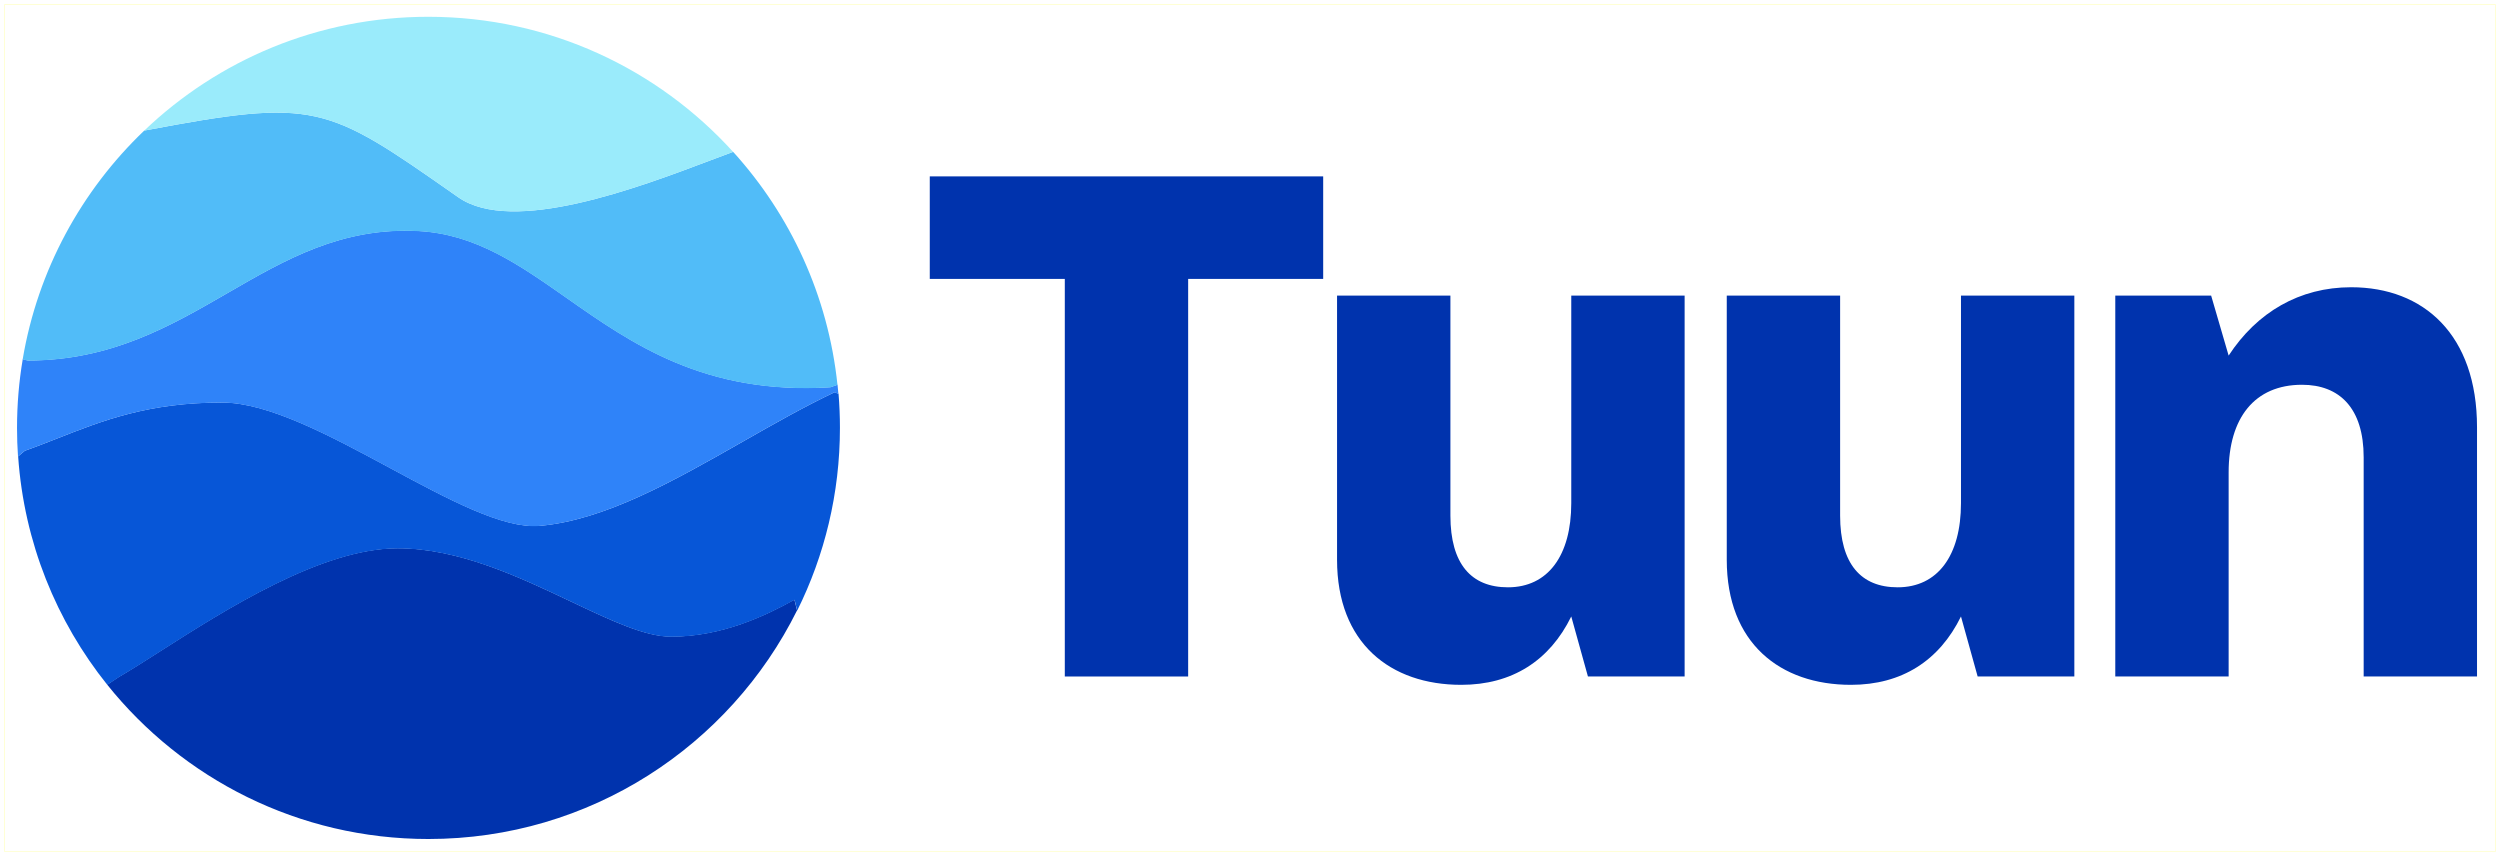
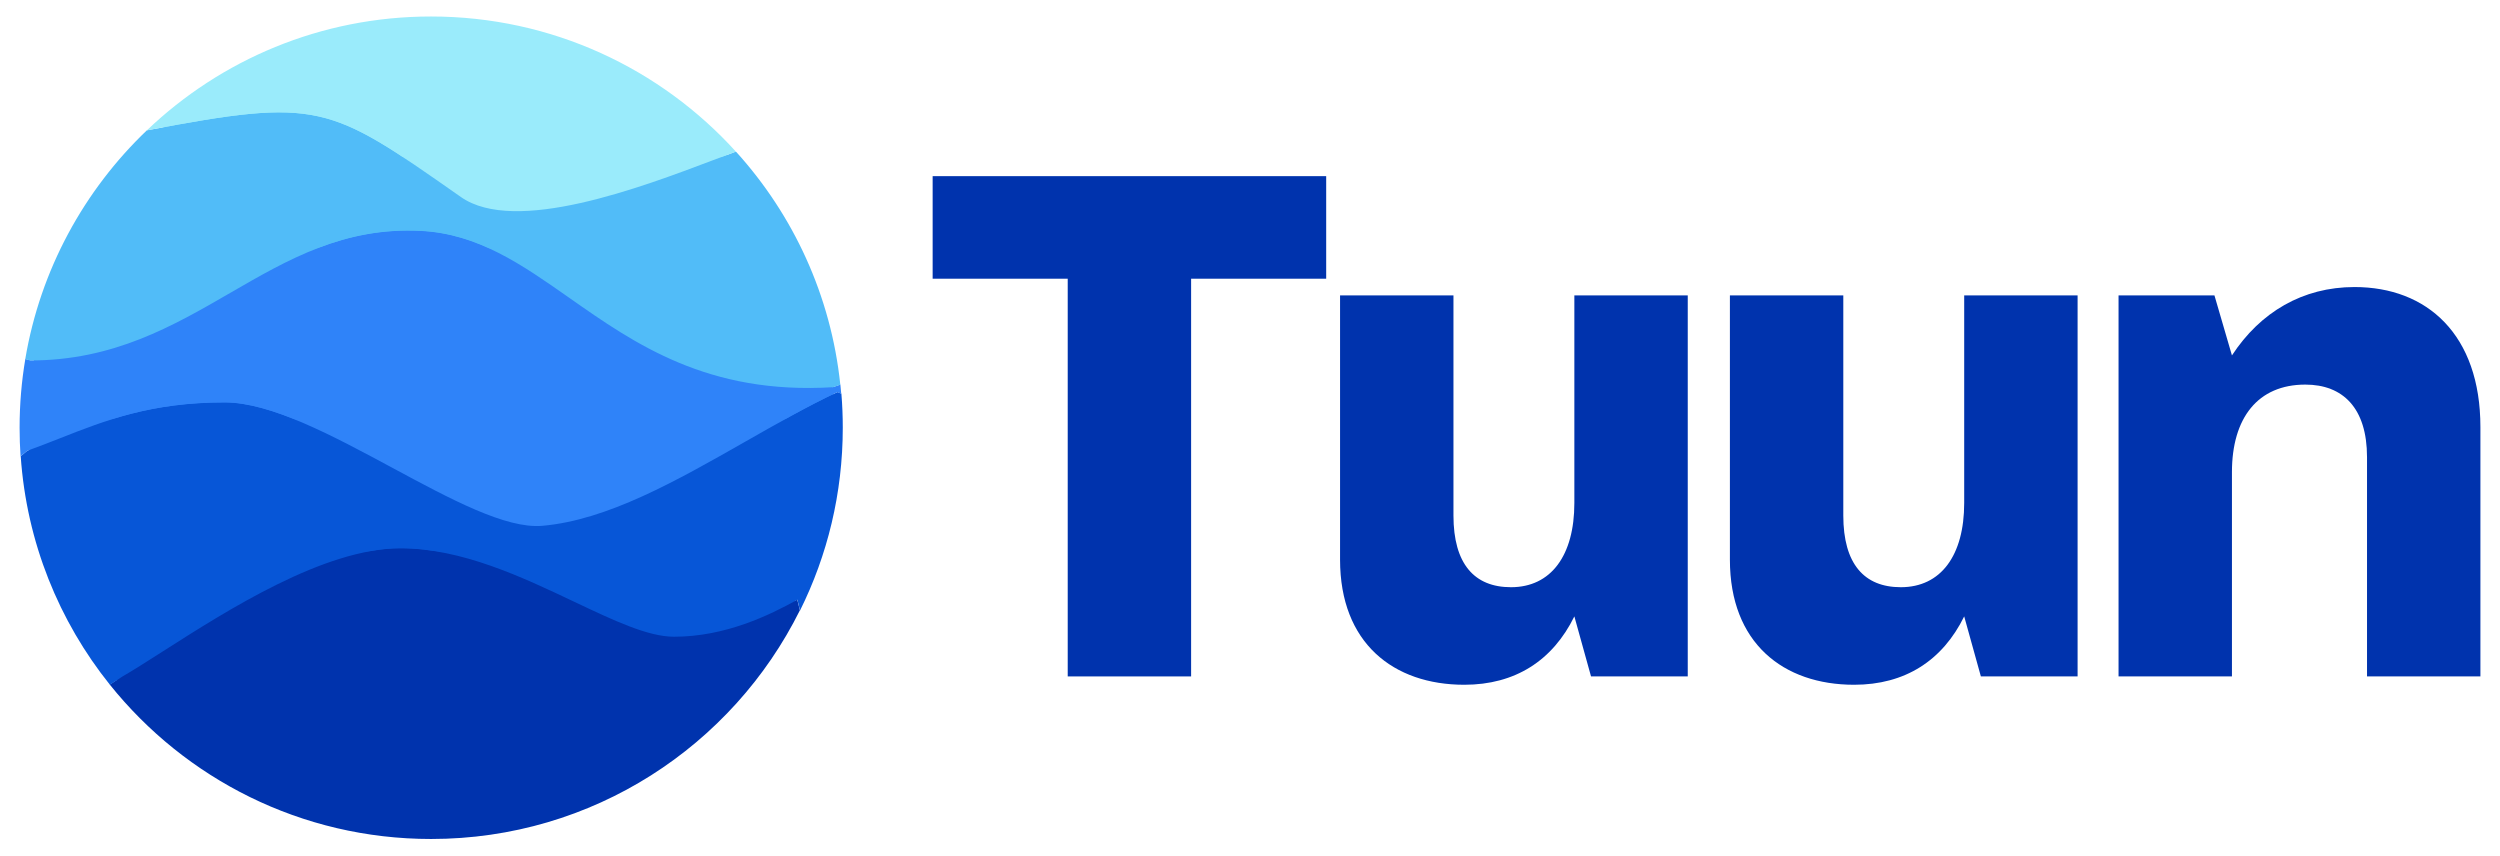
- <svg xmlns="http://www.w3.org/2000/svg" width="3011" height="1031" viewBox="0 0 3011 1031" version="1.1" id="svg20" style="fill:none">
-   <defs id="defs24" />
-   <g id="g833" transform="translate(5.500008,5.215306)">
-     <path style="fill:#0033ad" id="path2" d="m 954.476,729.943 c -81.06,163.188 -249.436,275.342 -444.007,275.342 -156.533,0 -296.111,-72.588 -386.91,-185.939 l 14.469,-9.556 c 13.668,-7.913 30.355,-18.566 49.207,-30.602 78.464,-50.093 194.424,-124.125 286.244,-124.125 73.428,0 146.453,34.633 209.198,64.391 47.26,22.414 88.688,42.062 120.063,42.062 61.891,0 115.118,-25.995 148.539,-44.562 z" />
-     <path style="fill:#0756d7" id="path4" d="m 954.656,730.19 c 32.941,-66.315 51.462,-141.058 51.462,-220.127 0,-13.8 -0.564,-27.468 -1.67,-40.982 l -4.715,-1.917 c -36.627,17.35 -73.854,38.542 -111.195,59.8 -82.546,46.991 -165.65,94.299 -244.06,101.118 -43.762,3.805 -110.444,-32.109 -179.999,-69.571 -71.782,-38.66 -146.622,-78.968 -202.488,-78.968 -88.598,0 -143.686,21.681 -197.988,43.054 -13.117,5.162 -26.188,10.307 -39.674,15.123 l -7.975,6.704 c 7.107,103.754 46.156,198.731 107.388,275.17 l 14.467,-9.554 c 13.668,-7.913 30.355,-18.566 49.207,-30.602 78.464,-50.093 194.424,-124.125 286.244,-124.125 73.428,0 146.453,34.633 209.198,64.391 47.26,22.414 88.688,42.062 120.063,42.062 61.891,0 115.118,-25.995 148.539,-44.562 z" />
-     <path style="fill:#2f83f9" id="path6" d="m 1004.267,469.221 -4.714,-1.916 c -36.627,17.35 -73.854,38.542 -111.195,59.799 -82.546,46.991 -165.651,94.3 -244.06,101.118 -43.763,3.806 -110.445,-32.109 -180,-69.57 -71.781,-38.66 -146.622,-78.969 -202.488,-78.969 -88.598,0 -143.685,21.682 -197.987,43.054 -13.117,5.163 -26.188,10.307 -39.674,15.124 l -7.975,6.704 C 15.395,533.212 15,521.754 15,510.203 c 0,-28.233 2.362,-55.916 6.898,-82.86 l 5.962,1.585 c 100.203,0 171.607,-41.308 241.014,-81.46 69.491,-40.201 136.978,-79.243 229.358,-74.506 68.834,3.53 121.445,40.425 178.876,80.7 78.715,55.201 166.485,116.753 317.492,107.449 2.72,-0.94 5.608,-1.934 8.634,-2.972 0.384,3.682 0.729,7.376 1.032,11.082 z" />
-     <path style="fill:#51bcf8" id="path8" d="m 1003.153,458.357 c -3.026,1.039 -5.913,2.033 -8.634,2.973 -151.006,9.303 -238.776,-52.248 -317.492,-107.449 -57.431,-40.275 -110.041,-77.17 -178.875,-80.7 -92.381,-4.738 -159.868,34.304 -229.359,74.505 -69.406,40.152 -140.811,81.461 -241.014,81.461 l -5.962,-1.585 c 18.109,-107.559 70.876,-203.353 146.419,-275.5 207.281,-39.375 218.521,-31.506 374.796,77.895 l 3.397,2.378 c 65.317,45.722 216.802,-11.569 303.544,-44.374 l 0.005,-0.002 c 9.902,-3.745 18.96,-7.171 26.95,-10.088 l 0.84,0.099 c 68.66,75.826 114.172,173.006 125.385,280.387 z" />
-     <path style="fill:#9aebfb" id="path10" d="m 877.732,178.016 -0.84,-0.098 c -7.991,2.918 -17.051,6.344 -26.954,10.089 -86.743,32.806 -238.229,90.097 -303.545,44.375 l -3.398,-2.378 c -156.274,-109.401 -167.514,-117.27 -374.796,-77.895 C 257.14,67.166 377.654,15 510.351,15 c 145.706,0 276.722,62.895 367.381,163.016 z" />
-     <path style="fill:#0033ad" id="path12" d="m 1425.514,809.556 v -478.852 h 162.63 v -123.477 h -473.83 v 123.477 h 162.63 v 478.852 z" />
-     <path style="fill:#0033ad" id="path14" d="m 1886.934,737.276 20.08,72.28 h 116.45 v -458.774 h -136.53 v 249.966 c 0,63.245 -28.11,101.392 -76.29,101.392 -44.17,0 -69.27,-28.108 -69.27,-86.333 v -265.025 h -136.53 v 318.23 c 0,100.388 64.25,150.583 149.58,150.583 61.24,0 106.41,-29.113 132.51,-82.319 z" />
-     <path style="fill:#0033ad" id="path16" d="m 2356.304,737.276 20.08,72.28 h 116.45 v -458.774 h -136.53 v 249.966 c 0,63.245 -28.11,101.392 -76.3,101.392 -44.17,0 -69.26,-28.108 -69.26,-86.333 v -265.025 h -136.53 v 318.23 c 0,100.388 64.25,150.583 149.58,150.583 61.23,0 106.41,-29.113 132.51,-82.319 z" />
-     <path style="fill:#0033ad" id="path18" d="m 2678.674,809.556 v -245.951 c 0,-65.252 31.12,-105.408 88.34,-105.408 45.17,0 74.29,28.109 74.29,87.338 v 264.021 h 136.52 v -300.161 c 0,-111.431 -64.24,-168.652 -151.58,-168.652 -62.24,0 -113.44,30.117 -147.57,82.318 l -21.08,-72.279 h -115.45 v 458.774 z" />
+ <svg xmlns="http://www.w3.org/2000/svg" width="3010" height="1030" viewBox="0 0 3010 1030" version="1.1" id="svg20" style="fill:none">
+   <defs id="defs24">
+     <clipPath clipPathUnits="userSpaceOnUse" id="clipPath888">
+       <rect style="opacity:1;fill:#000000;fill-opacity:1;stroke:none;stroke-width:0.451;stroke-linecap:round;stroke-linejoin:miter;stroke-miterlimit:4;stroke-dasharray:none;stroke-dashoffset:0;stroke-opacity:1;paint-order:fill markers stroke" id="rect890" width="1075.509" height="291.092" x="-2745.46" y="3010.427" transform="scale(-1,1)" />
+     </clipPath>
+     <clipPath clipPathUnits="userSpaceOnUse" id="clipPath900">
+       <rect style="opacity:1;fill:#ffac91;fill-opacity:0.573;stroke:none;stroke-width:0.877;stroke-linecap:round;stroke-linejoin:miter;stroke-miterlimit:4;stroke-dasharray:none;stroke-dashoffset:0;stroke-opacity:1;paint-order:fill markers stroke" id="rect902" width="1017.291" height="497.921" x="-2719.415" y="3002.767" transform="scale(-1,1)" />
+     </clipPath>
+     <clipPath clipPathUnits="userSpaceOnUse" id="clipPath912">
+       <rect style="opacity:1;fill:#f3abe4;fill-opacity:0.573;stroke:none;stroke-width:0.877;stroke-linecap:round;stroke-linejoin:miter;stroke-miterlimit:4;stroke-dasharray:none;stroke-dashoffset:0;stroke-opacity:1;paint-order:fill markers stroke" id="rect914" width="1066.317" height="655.724" x="-2748.524" y="3022.684" transform="scale(-1,1)" />
+     </clipPath>
+     <clipPath clipPathUnits="userSpaceOnUse" id="clipPath958">
+       <rect style="opacity:1;fill:#0a0a0a;fill-opacity:0.258;stroke:none;stroke-width:0.877;stroke-linecap:round;stroke-linejoin:miter;stroke-miterlimit:4;stroke-dasharray:none;stroke-dashoffset:0;stroke-opacity:1;paint-order:fill markers stroke" id="rect960" width="821.185" height="212.191" x="-2618.299" y="2998.171" transform="scale(-1,1)" />
+     </clipPath>
+     <clipPath clipPathUnits="userSpaceOnUse" id="clipPath1042">
+       <rect style="opacity:1;fill:#00080a;fill-opacity:0.49;stroke:none;stroke-width:1.246;stroke-linecap:round;stroke-linejoin:miter;stroke-miterlimit:4;stroke-dasharray:none;stroke-dashoffset:0;stroke-opacity:1;paint-order:fill markers stroke" id="rect1044" width="1018.333" height="450.667" x="-4209.833" y="2814.166" transform="scale(-1,1)" />
+     </clipPath>
+     <clipPath clipPathUnits="userSpaceOnUse" id="clipPath1048">
+       <rect style="opacity:1;fill:#00080a;fill-opacity:0.49;stroke:none;stroke-width:0.834;stroke-linecap:round;stroke-linejoin:miter;stroke-miterlimit:4;stroke-dasharray:none;stroke-dashoffset:0;stroke-opacity:1;paint-order:fill markers stroke" id="rect1050" width="1278.333" height="249.167" x="-2836.167" y="3446.834" transform="scale(-1,1)" />
+     </clipPath>
+     <clipPath clipPathUnits="userSpaceOnUse" id="clipPath1058">
+       <rect style="opacity:1;fill:#00080a;fill-opacity:0.49;stroke:none;stroke-width:0.877;stroke-linecap:round;stroke-linejoin:miter;stroke-miterlimit:4;stroke-dasharray:none;stroke-dashoffset:0;stroke-opacity:1;paint-order:fill markers stroke" id="rect1060" width="1020.5" height="257.833" x="-2725.667" y="3275.667" transform="scale(-1,1)" />
+     </clipPath>
+     <clipPath clipPathUnits="userSpaceOnUse" id="clipPath1064">
+       <rect style="opacity:1;fill:#00080a;fill-opacity:0.49;stroke:none;stroke-width:0.767;stroke-linecap:round;stroke-linejoin:miter;stroke-miterlimit:4;stroke-dasharray:none;stroke-dashoffset:0;stroke-opacity:1;paint-order:fill markers stroke" id="rect1066" width="938.167" height="134.333" x="-2682.334" y="3189" transform="scale(-1,1)" />
+     </clipPath>
+   </defs>
+   <g id="g1239" transform="translate(2172.98,1506.399)">
+     <rect y="-1501.399" x="-2167.98" height="1020" width="3000" id="rect17" style="opacity:1;fill:none;fill-opacity:0.414;stroke:none;stroke-width:1;stroke-linecap:square;stroke-linejoin:round;stroke-miterlimit:10;stroke-dasharray:none;stroke-dashoffset:0;stroke-opacity:1;paint-order:fill markers stroke" />
+     <g transform="translate(-2154.392,-1491.542)" id="g1125">
+       <g id="g1073" transform="matrix(0.9786927,0,0,0.9786927,4124.109,-2177.111)">
+         <path clip-path="url(#clipPath1042)" style="opacity:1;fill:#0033ad;fill-opacity:1;stroke:none;stroke-width:1.865;stroke-linecap:round;stroke-linejoin:miter;stroke-miterlimit:4;stroke-dasharray:none;stroke-dashoffset:0;stroke-opacity:1;paint-order:fill markers stroke" id="path908" d="m 4187.45,2837.157 a 495.559,495.142 0 0 1 -566.638,386.762 495.559,495.142 0 0 1 -410.111,-549.741 495.559,495.142 0 0 1 532.835,-432.075 495.559,495.142 0 0 1 454.03,514.128" transform="scale(-1,1)" />
+         <path clip-path="url(#clipPath1048)" transform="matrix(-1,0,0,1,-1486.333,-808.1667)" d="m 2701.117,3645.324 a 495.559,495.142 0 0 1 -566.638,386.762 495.559,495.142 0 0 1 -410.111,-549.741 495.559,495.142 0 0 1 532.835,-432.075 495.559,495.142 0 0 1 454.03,514.128" id="path898" style="opacity:1;fill:#0756d7;fill-opacity:1;stroke:none;stroke-width:1.865;stroke-linecap:round;stroke-linejoin:miter;stroke-miterlimit:4;stroke-dasharray:none;stroke-dashoffset:0;stroke-opacity:1;paint-order:fill markers stroke" />
+         <path clip-path="url(#clipPath1058)" style="opacity:1;fill:#2f83f9;fill-opacity:1;stroke:none;stroke-width:1.865;stroke-linecap:round;stroke-linejoin:miter;stroke-miterlimit:4;stroke-dasharray:none;stroke-dashoffset:0;stroke-opacity:1;paint-order:fill markers stroke" id="path882" d="m 2701.117,3645.324 a 495.559,495.142 0 0 1 -566.638,386.762 495.559,495.142 0 0 1 -410.111,-549.741 495.559,495.142 0 0 1 532.835,-432.075 495.559,495.142 0 0 1 454.03,514.128" transform="matrix(-1,0,0,1,-1486.333,-808.1667)" />
+         <path clip-path="url(#clipPath1064)" transform="matrix(-1,0,0,1,-1486.333,-808.1667)" d="m 2701.117,3645.324 a 495.559,495.142 0 0 1 -566.638,386.762 495.559,495.142 0 0 1 -410.111,-549.741 495.559,495.142 0 0 1 532.835,-432.075 495.559,495.142 0 0 1 454.03,514.128" id="path868" style="opacity:1;fill:#51bcf8;fill-opacity:1;stroke:none;stroke-width:1.865;stroke-linecap:round;stroke-linejoin:miter;stroke-miterlimit:4;stroke-dasharray:none;stroke-dashoffset:0;stroke-opacity:1;paint-order:fill markers stroke" />
+         <path clip-path="url(#clipPath958)" transform="matrix(-1,0,0,1,-1486.333,-808.1667)" d="m 2701.117,3645.324 a 495.559,495.142 0 0 1 -566.638,386.762 495.559,495.142 0 0 1 -410.111,-549.741 495.559,495.142 0 0 1 532.835,-432.075 495.559,495.142 0 0 1 454.03,514.128" id="path940" style="opacity:1;fill:#9aebfb;fill-opacity:1;stroke:none;stroke-width:1.865;stroke-linecap:round;stroke-linejoin:miter;stroke-miterlimit:4;stroke-dasharray:none;stroke-dashoffset:0;stroke-opacity:1;paint-order:fill markers stroke" />
+       </g>
+       <g id="g866" transform="translate(2716.665,-3043.565)">
+         <path d="m -1772.189,3763.507 c -81.06,163.188 -249.436,275.342 -444.007,275.342 -156.533,0 -296.111,-72.588 -386.91,-185.939 l 14.469,-9.556 c 13.668,-7.913 30.355,-18.566 49.207,-30.602 78.464,-50.093 194.424,-124.125 286.244,-124.125 73.428,0 146.453,34.633 209.198,64.391 47.26,22.414 88.688,42.062 120.063,42.062 61.891,0 115.118,-25.995 148.539,-44.562 z" id="path823" style="fill:#0033ad" />
+         <path d="m -1772.009,3763.754 c 32.941,-66.315 51.462,-141.058 51.462,-220.127 0,-13.8 -0.564,-27.468 -1.67,-40.982 l -4.715,-1.917 c -36.627,17.35 -73.854,38.542 -111.195,59.8 -82.546,46.991 -165.65,94.299 -244.06,101.118 -43.762,3.805 -110.444,-32.109 -179.999,-69.571 -71.782,-38.66 -146.622,-78.968 -202.488,-78.968 -88.598,0 -143.686,21.681 -197.988,43.054 -13.117,5.162 -26.188,10.307 -39.674,15.123 l -7.975,6.704 c 7.107,103.754 46.157,198.731 107.388,275.17 l 14.467,-9.554 c 13.668,-7.913 30.355,-18.566 49.207,-30.602 78.464,-50.093 194.424,-124.125 286.244,-124.125 73.428,0 146.453,34.633 209.198,64.391 47.26,22.414 88.688,42.062 120.063,42.062 61.891,0 115.118,-25.995 148.539,-44.562 z" id="path825" style="fill:#0756d7" />
+         <path d="m -1722.398,3502.785 -4.714,-1.916 c -36.627,17.35 -73.854,38.542 -111.195,59.799 -82.546,46.991 -165.651,94.3 -244.06,101.118 -43.763,3.806 -110.445,-32.109 -180,-69.57 -71.781,-38.66 -146.622,-78.969 -202.488,-78.969 -88.598,0 -143.685,21.682 -197.987,43.054 -13.117,5.163 -26.188,10.307 -39.674,15.124 l -7.975,6.704 c -0.778,-11.353 -1.173,-22.811 -1.173,-34.362 0,-28.233 2.362,-55.916 6.898,-82.86 l 5.962,1.585 c 100.202,0 171.607,-41.308 241.014,-81.46 69.491,-40.201 136.978,-79.243 229.358,-74.506 68.834,3.53 121.445,40.425 178.876,80.7 78.715,55.201 166.485,116.753 317.492,107.449 2.72,-0.94 5.608,-1.934 8.634,-2.972 0.384,3.682 0.729,7.376 1.032,11.082 z" id="path827" style="fill:#2f83f9" />
+         <path d="m -1723.512,3491.921 c -3.026,1.039 -5.913,2.033 -8.634,2.973 -151.006,9.303 -238.776,-52.248 -317.492,-107.449 -57.431,-40.275 -110.041,-77.17 -178.875,-80.7 -92.381,-4.738 -159.868,34.304 -229.359,74.505 -69.406,40.152 -140.811,81.461 -241.014,81.461 l -5.962,-1.585 c 18.109,-107.559 70.876,-203.353 146.419,-275.5 207.281,-39.375 218.521,-31.506 374.796,77.895 l 3.397,2.378 c 65.317,45.722 216.802,-11.569 303.544,-44.374 v 0 c 9.902,-3.745 18.96,-7.171 26.95,-10.088 l 0.84,0.099 c 68.66,75.826 114.172,173.006 125.385,280.387 z" id="path829" style="fill:#51bcf8" />
+         <path d="m -1848.933,3211.58 -0.84,-0.098 c -7.991,2.918 -17.051,6.344 -26.954,10.089 -86.743,32.806 -238.229,90.097 -303.545,44.375 l -3.398,-2.378 c -156.274,-109.401 -167.514,-117.27 -374.796,-77.895 88.941,-84.943 209.455,-137.109 342.152,-137.109 145.706,0 276.722,62.895 367.381,163.016 z" id="path831" style="fill:#9aebfb" />
+       </g>
+       <path style="fill:#0033ad" id="path833" d="m 1415.514,799.556 v -478.852 h 162.63 v -123.477 h -473.83 v 123.477 h 162.63 v 478.852 z" />
+       <path style="fill:#0033ad" id="path835" d="m 1876.934,727.276 20.08,72.28 h 116.45 v -458.774 h -136.53 v 249.966 c 0,63.245 -28.11,101.392 -76.29,101.392 -44.17,0 -69.27,-28.108 -69.27,-86.333 v -265.025 h -136.53 v 318.23 c 0,100.388 64.25,150.583 149.58,150.583 61.24,0 106.41,-29.113 132.51,-82.319 z" />
+       <path style="fill:#0033ad" id="path837" d="m 2346.304,727.276 20.08,72.28 h 116.45 v -458.774 h -136.53 v 249.966 c 0,63.245 -28.11,101.392 -76.3,101.392 -44.17,0 -69.26,-28.108 -69.26,-86.333 v -265.025 h -136.53 v 318.23 c 0,100.388 64.25,150.583 149.58,150.583 61.23,0 106.41,-29.113 132.51,-82.319 z" />
+       <path style="fill:#0033ad" id="path839" d="m 2668.674,799.556 v -245.951 c 0,-65.252 31.12,-105.408 88.34,-105.408 45.17,0 74.29,28.109 74.29,87.338 v 264.021 h 136.52 v -300.161 c 0,-111.431 -64.24,-168.652 -151.58,-168.652 -62.24,0 -113.44,30.117 -147.57,82.318 l -21.08,-72.279 h -115.45 v 458.774 z" />
+     </g>
  </g>
-   <rect style="opacity:1;fill:none;fill-opacity:1;stroke:#ffffce;stroke-width:1;stroke-linecap:square;stroke-linejoin:round;stroke-miterlimit:10;stroke-dasharray:none;stroke-dashoffset:0;stroke-opacity:1;paint-order:fill markers stroke" id="rect17" width="3000" height="1020" x="5.5" y="5.5" />
</svg>
